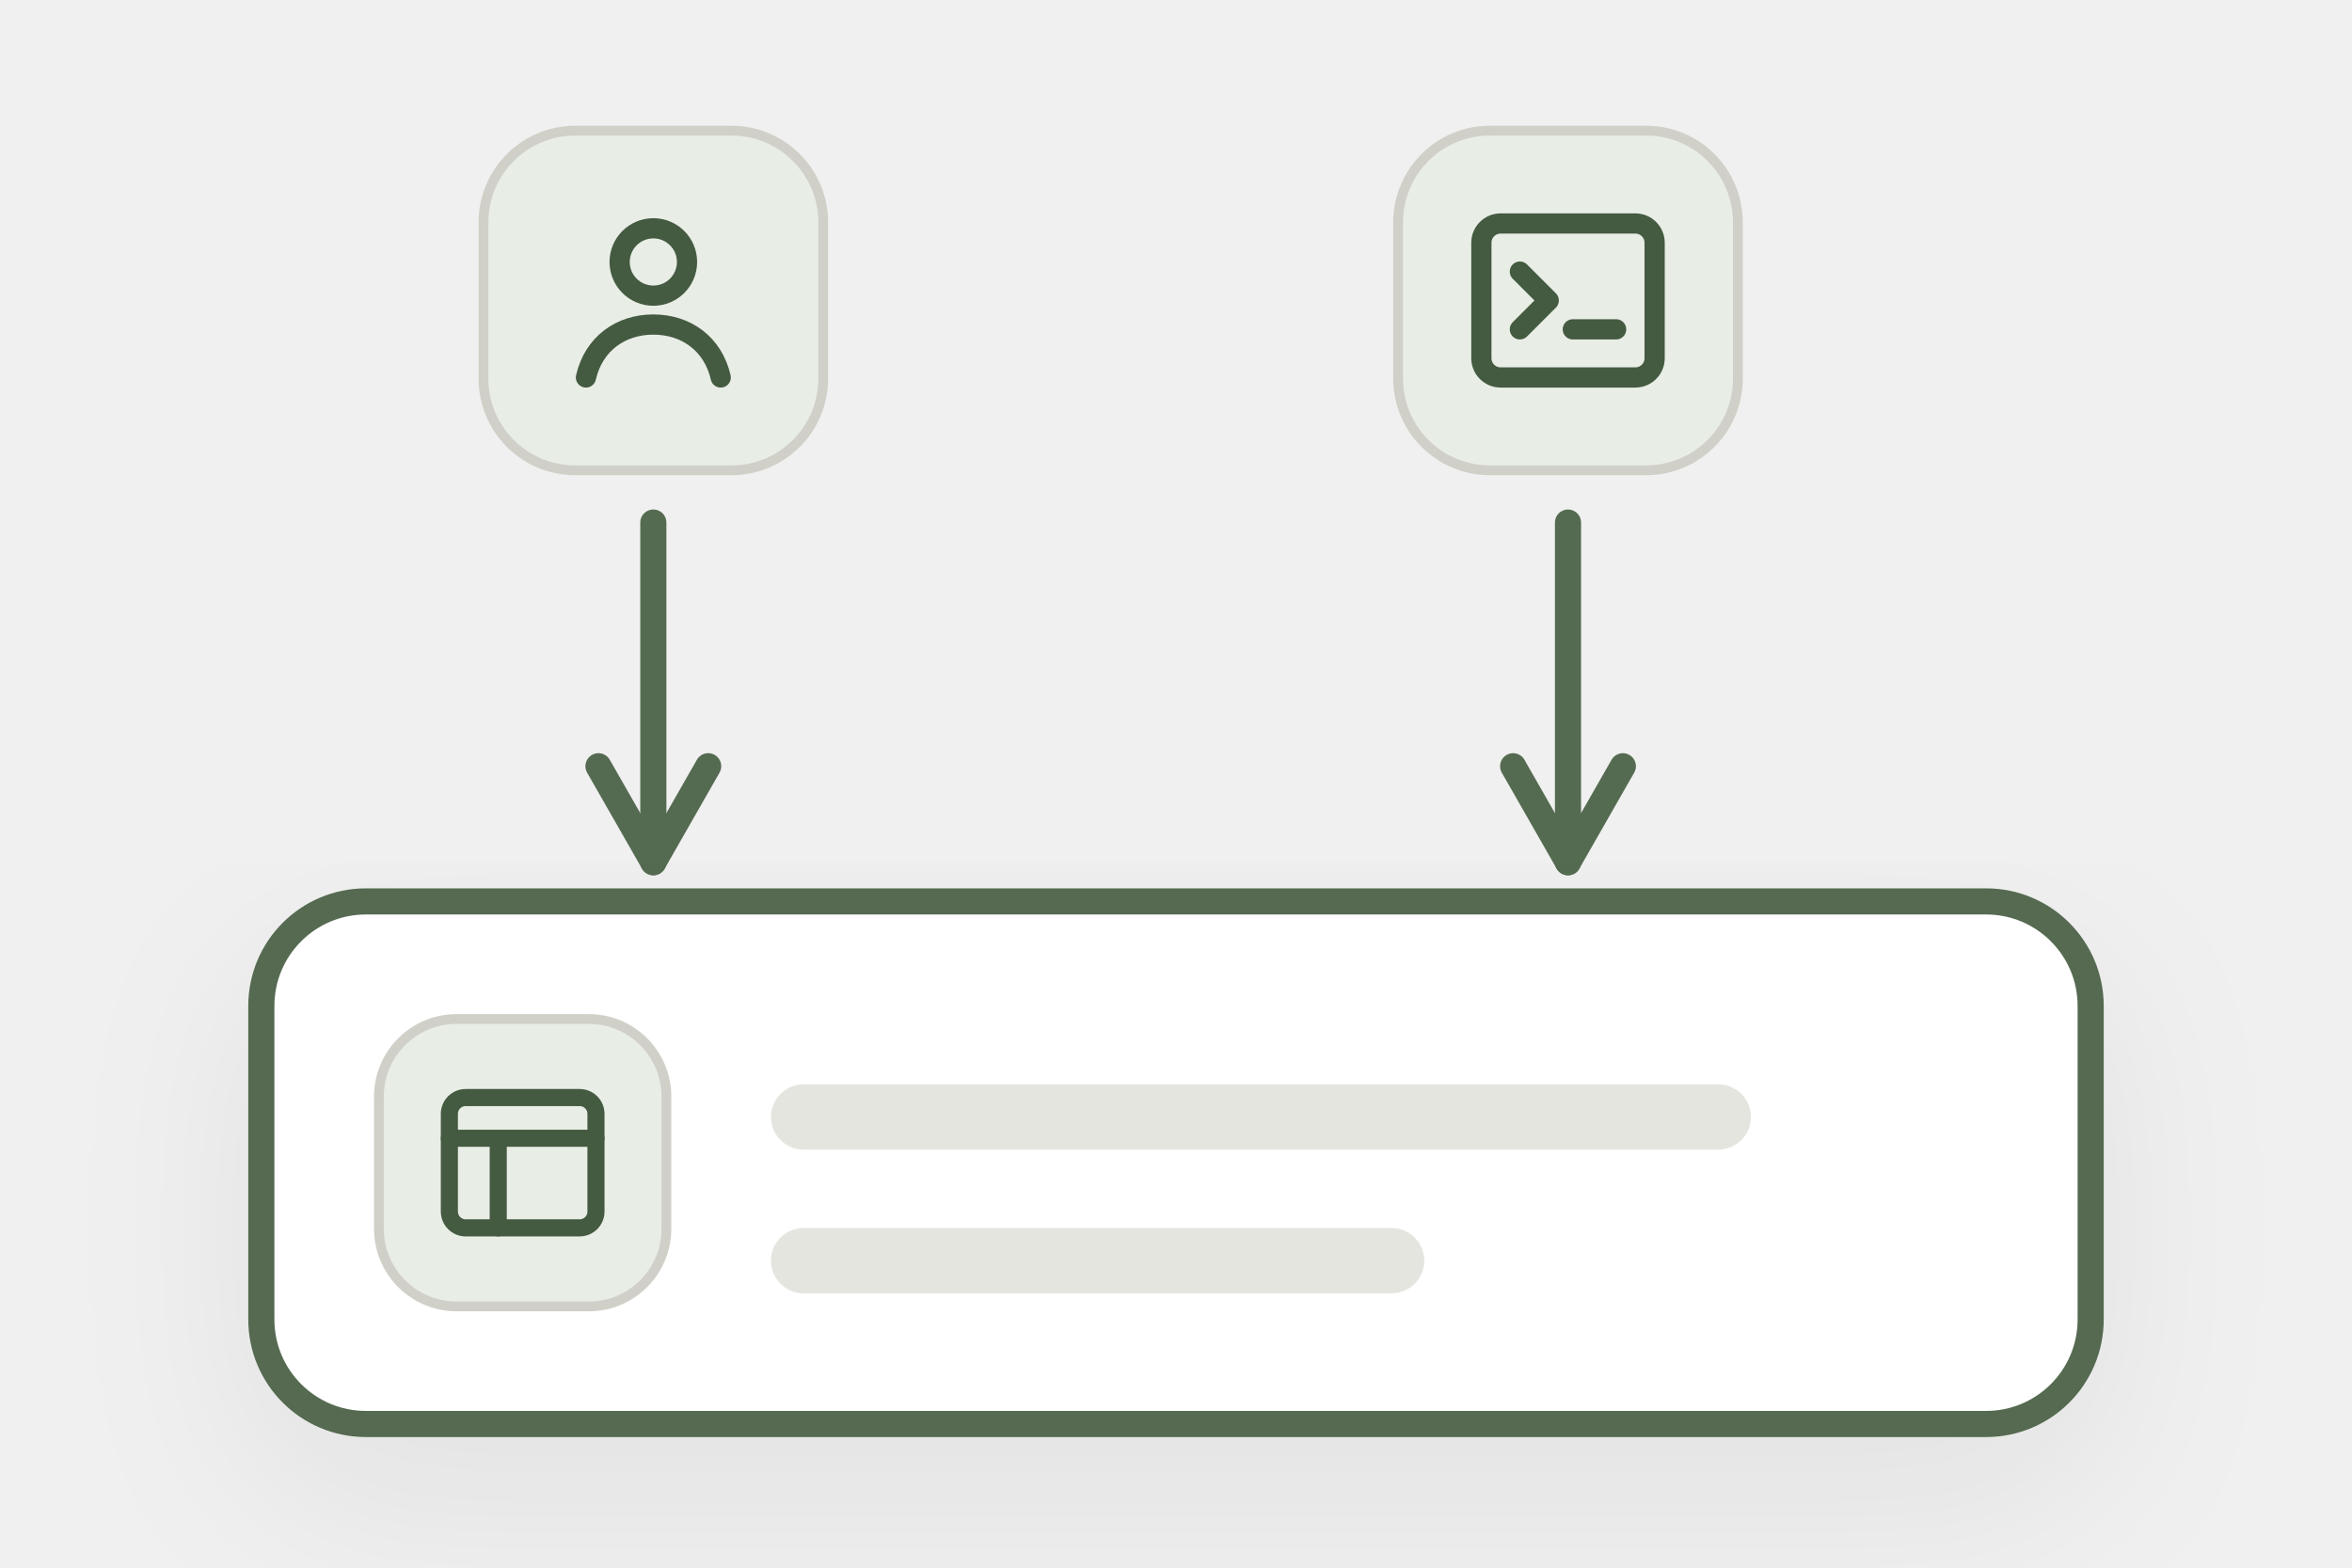
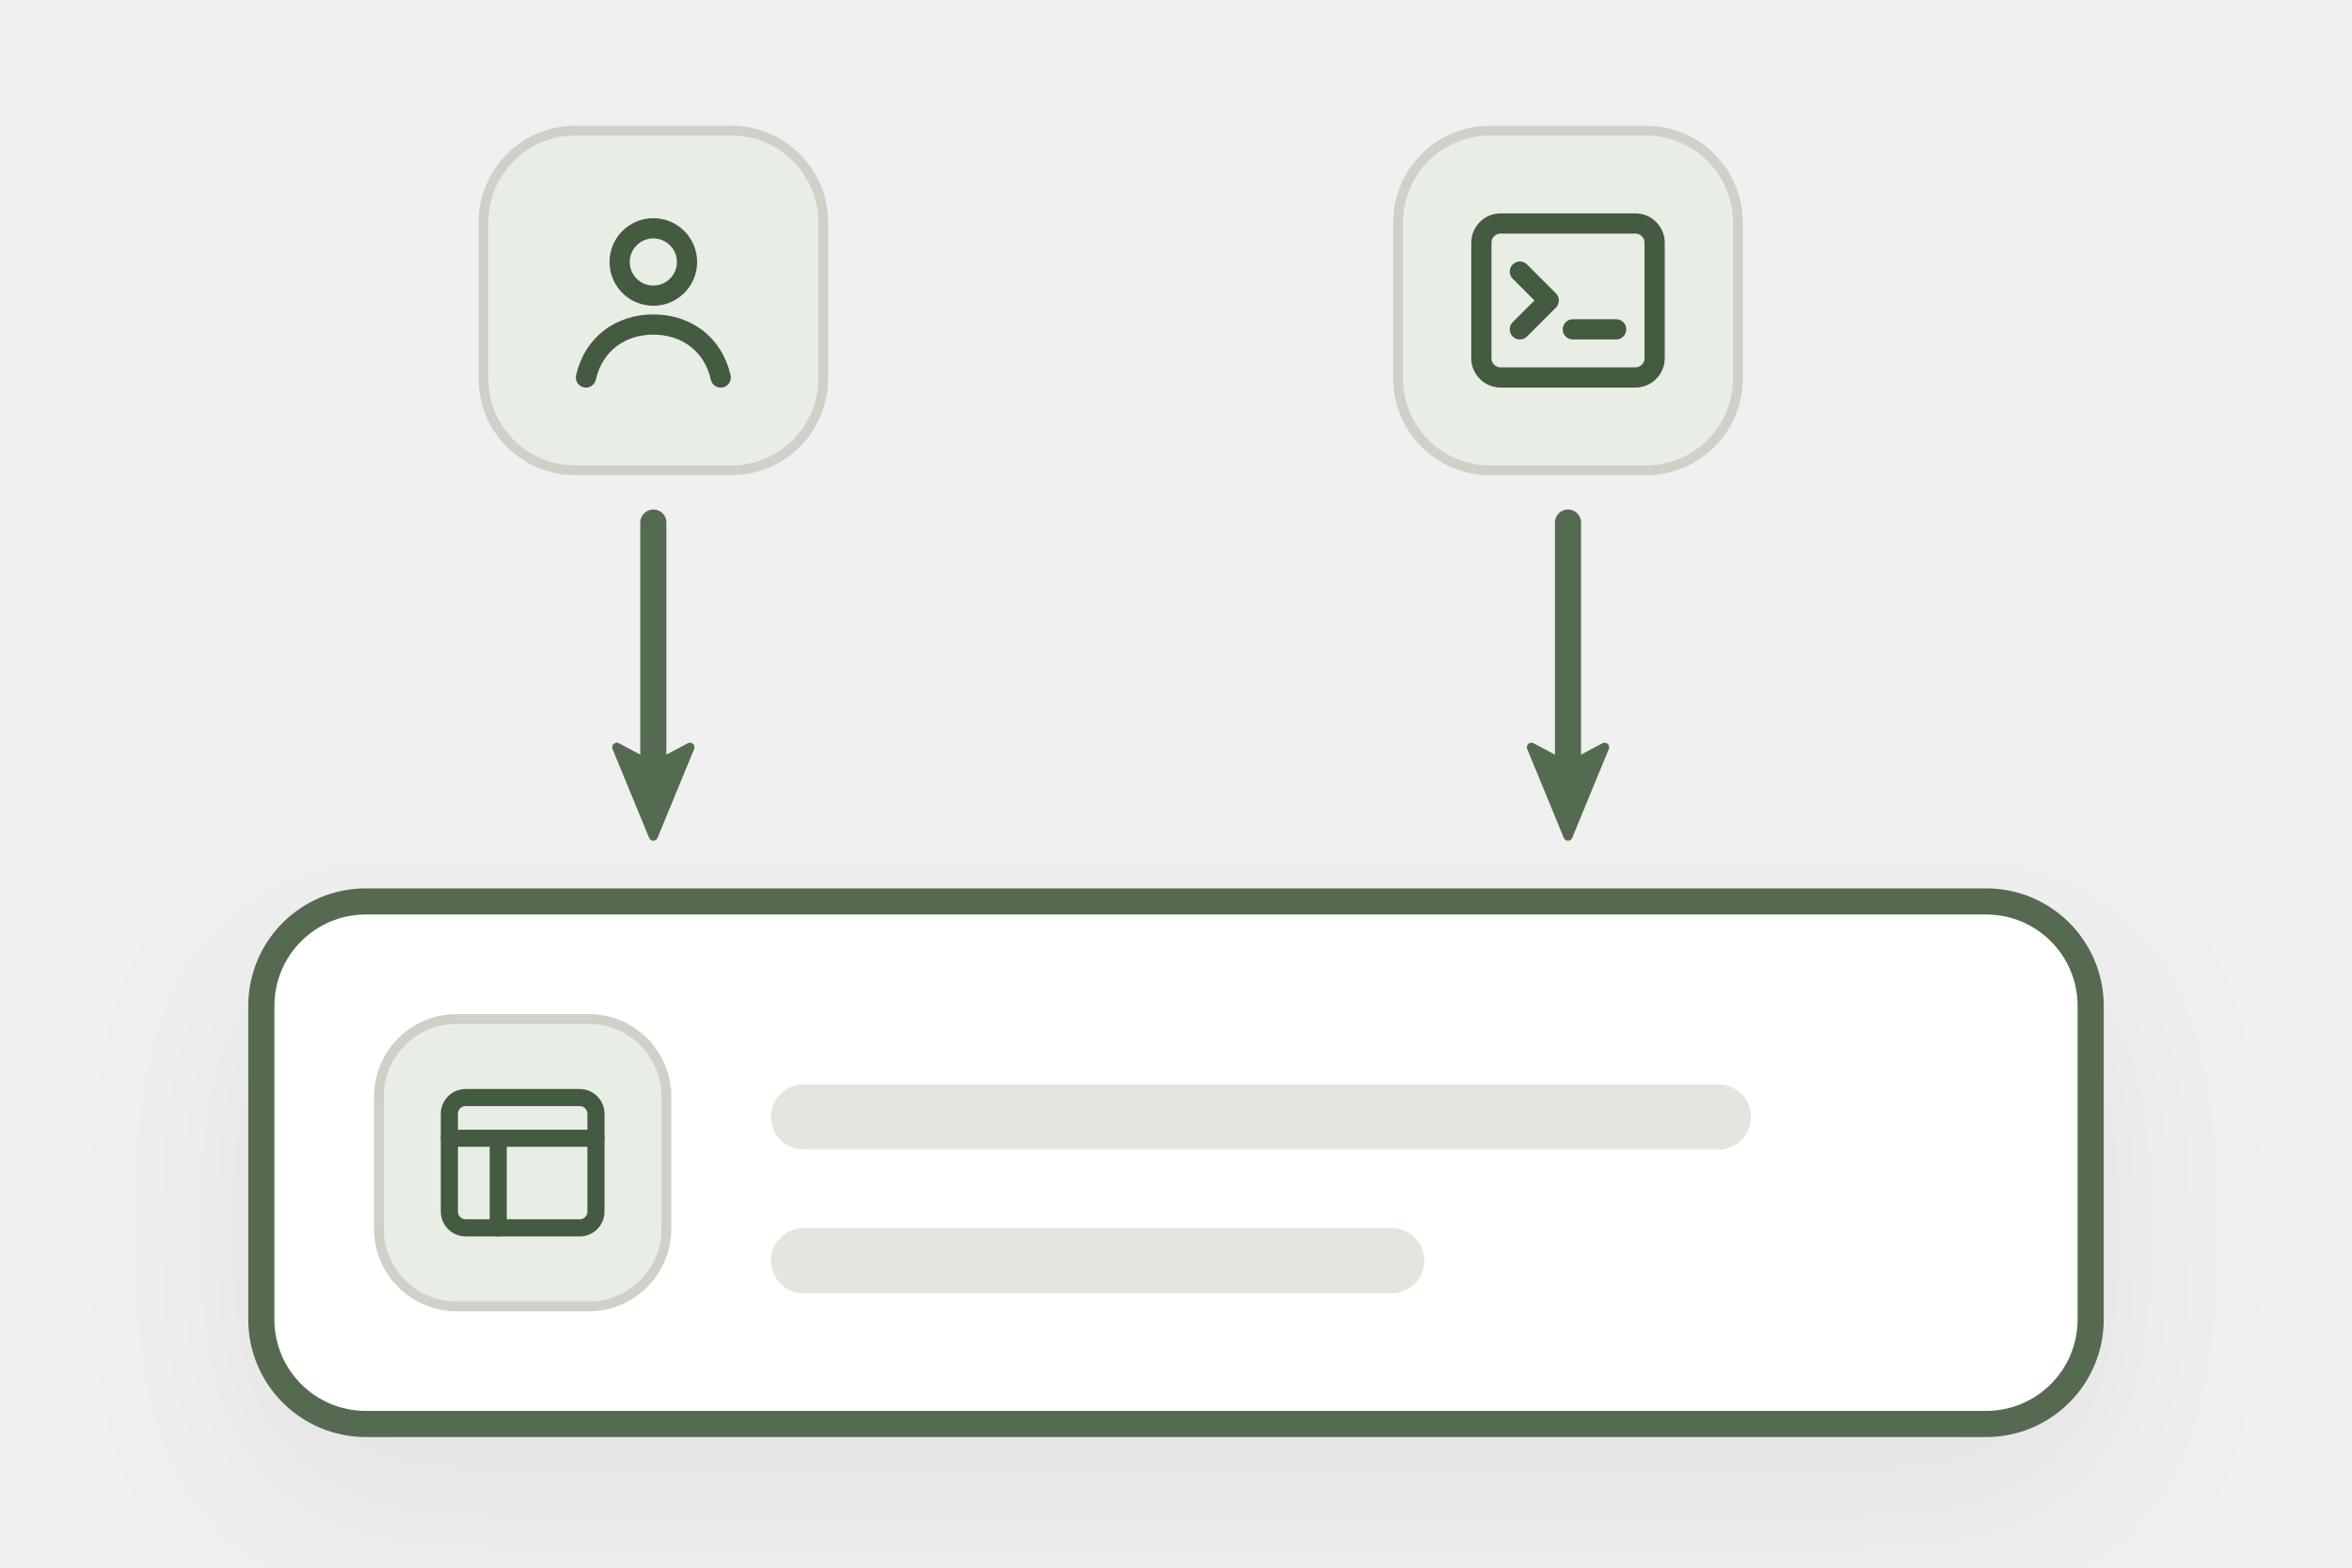
<svg xmlns="http://www.w3.org/2000/svg" viewBox="0 0 360 240" width="360" height="240">
  <defs>
    <filter id="sh" x="-20%" y="-20%" width="140%" height="160%">
      <feDropShadow dx="0" dy="1" stdDeviation="1" flood-color="#252525" flood-opacity="0.05" />
      <feDropShadow dx="0" dy="10" stdDeviation="14" flood-color="#252525" flood-opacity="0.06" />
    </filter>
    <marker id="hn" viewBox="0 0 10 10" refX="8" refY="5" markerWidth="7" markerHeight="7" markerUnits="userSpaceOnUse" orient="auto" overflow="visible">
      <path d="M1 1L8 5 1 9" fill="none" stroke="#5c5f5c" stroke-width="1.9" stroke-linecap="round" stroke-linejoin="round" transform="scale(3) translate(-5.333 -3.333)" />
    </marker>
    <marker id="ha" viewBox="0 0 10 10" refX="8" refY="5" markerWidth="7" markerHeight="7" markerUnits="userSpaceOnUse" orient="auto" overflow="visible">
      <path d="M1 1L8 5 1 9" fill="none" stroke="#556b51" stroke-width="1.9" stroke-linecap="round" stroke-linejoin="round" transform="scale(3) translate(-5.333 -3.333)" />
    </marker>
  </defs>
  <rect x="74" y="20" width="52" height="52" rx="14.04" fill="#e8ede5" stroke="#d0d0c8" stroke-width="1.5" />
  <g transform="translate(82.32 28.32) scale(1.473333)" fill="none" stroke="#445a41" stroke-width="2.1" stroke-linecap="round" stroke-linejoin="round" color="#445a41">
    <circle cx="12" cy="8" r="3.5" />
    <path d="M5 20c.8-3.5 3.6-5.5 7-5.5s6.2 2 7 5.5" />
  </g>
  <rect x="214" y="20" width="52" height="52" rx="14.04" fill="#e8ede5" stroke="#d0d0c8" stroke-width="1.5" />
  <g transform="translate(222.32 28.32) scale(1.473333)" fill="none" stroke="#445a41" stroke-width="2.1" stroke-linecap="round" stroke-linejoin="round" color="#445a41">
    <rect x="3" y="4" width="18" height="16" rx="2" />
    <path d="M7 9l3 3-3 3M12.5 15H17" />
  </g>
-   <path d="M100 80V132" fill="none" stroke="#556b51" stroke-width="4" stroke-linecap="round" stroke-linejoin="round" marker-end="url(#ha)" />
-   <path d="M240 80V132" fill="none" stroke="#556b51" stroke-width="4" stroke-linecap="round" stroke-linejoin="round" marker-end="url(#ha)" />
+   <path d="M100 80L100 116.8" fill="none" stroke="#556b51" stroke-width="4" stroke-linecap="round" stroke-linejoin="round" />
+   <path d="M100 128L94.4 114.4L100 117.39L105.6 114.4Z" fill="#556b51" stroke="#556b51" stroke-width="1.4" stroke-linejoin="round" />
+   <path d="M240 80L240 116.8" fill="none" stroke="#556b51" stroke-width="4" stroke-linecap="round" stroke-linejoin="round" />
+   <path d="M240 128L234.4 114.4L240 117.39L245.6 114.4Z" fill="#556b51" stroke="#556b51" stroke-width="1.4" stroke-linejoin="round" />
  <rect x="40" y="138" width="280" height="80" rx="16" fill="#ffffff" stroke="#556b51" stroke-width="4" filter="url(#sh)" />
  <rect x="58" y="156" width="44" height="44" rx="11.88" fill="#e8ede5" stroke="#d0d0c8" stroke-width="1.5" />
  <g transform="translate(65.04 163.04) scale(1.246667)" fill="none" stroke="#445a41" stroke-width="2.1" stroke-linecap="round" stroke-linejoin="round" color="#445a41">
    <rect x="3" y="4" width="18" height="16" rx="2" />
    <path d="M3 9h18M9 9v11" />
  </g>
  <rect x="118" y="166" width="150" height="10" rx="5" fill="#e5e5e0" />
  <rect x="118" y="188" width="100" height="10" rx="5" fill="#e5e5e0" />
</svg>
